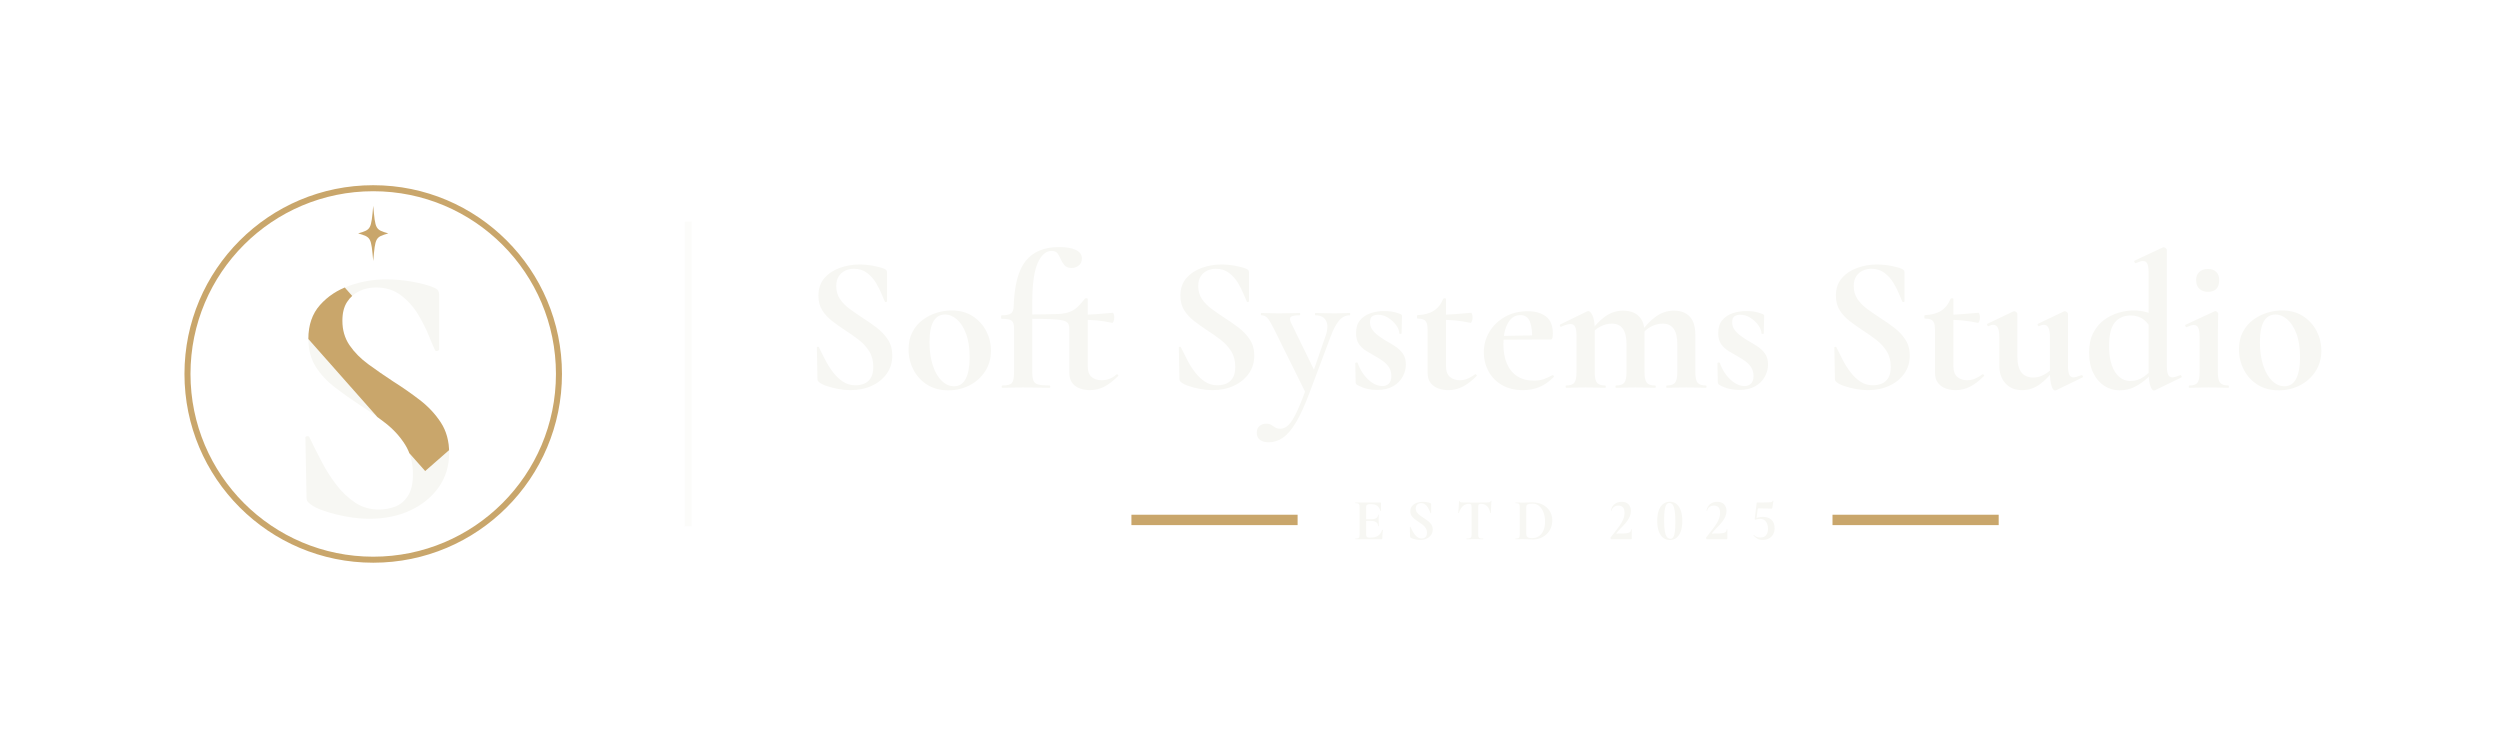
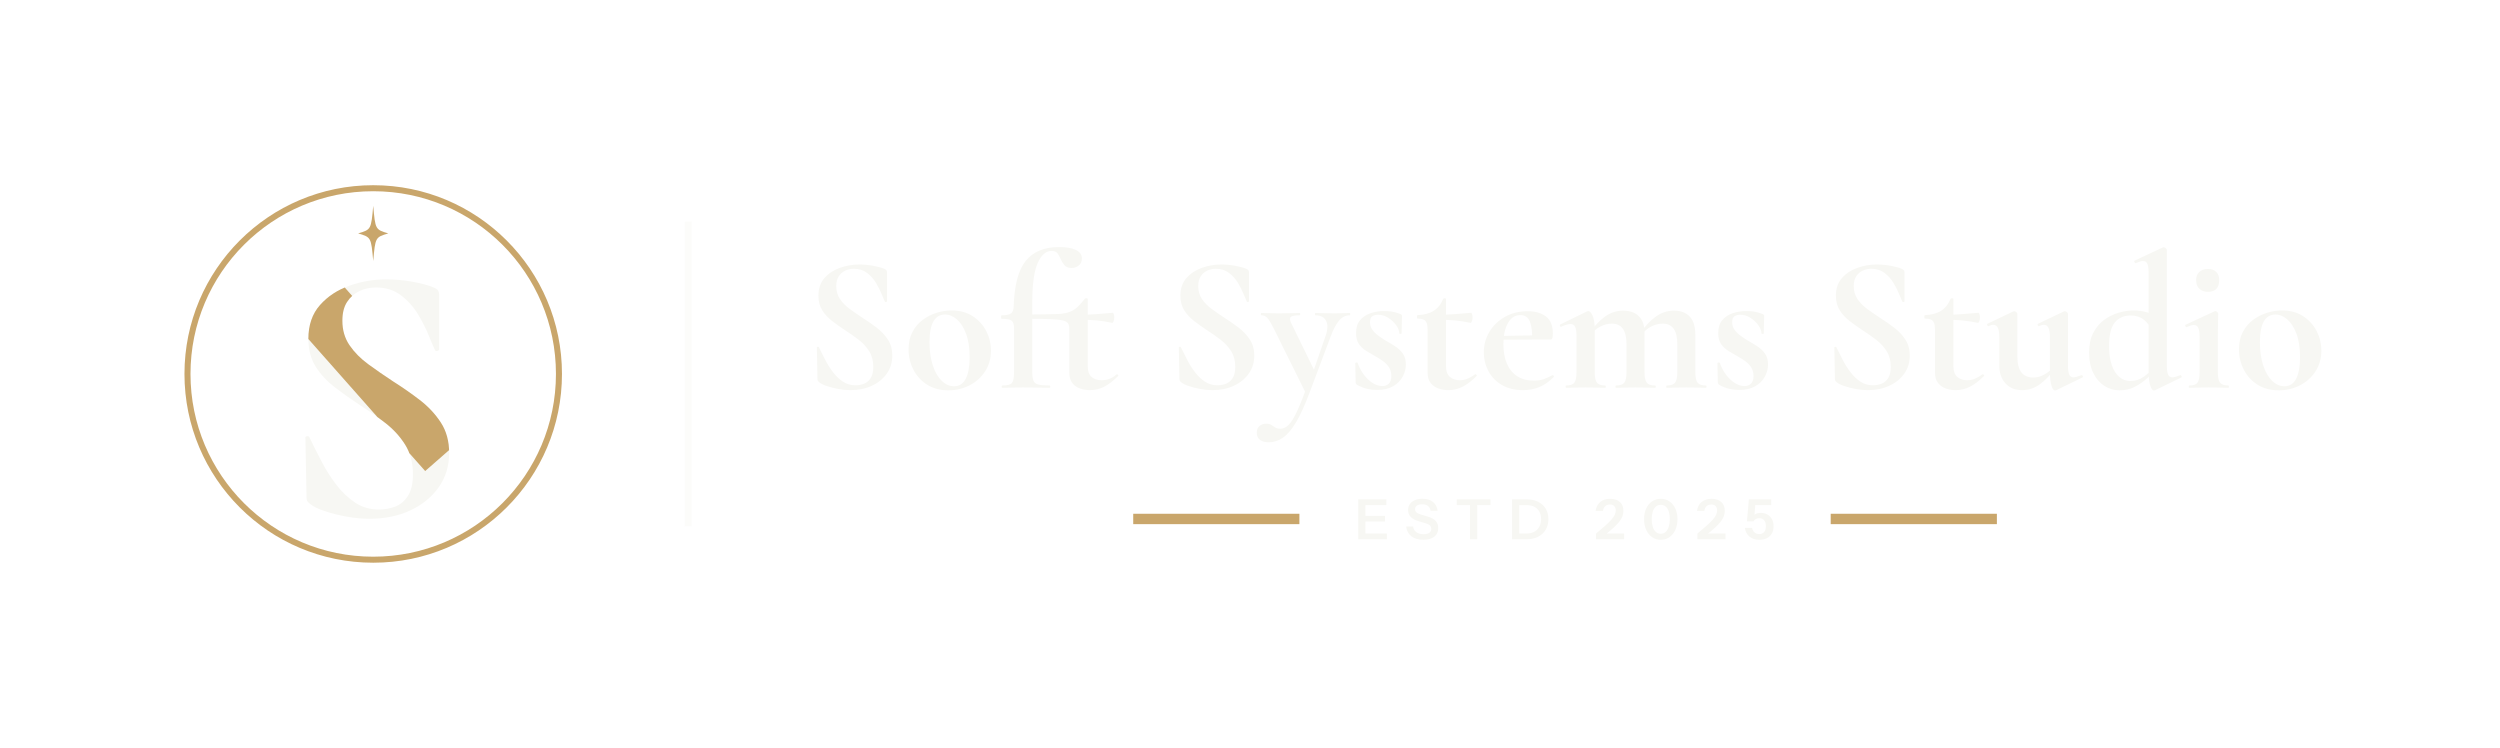
<svg xmlns="http://www.w3.org/2000/svg" viewBox="0 0 361.05 107.80" width="361" height="108" role="img" aria-label="Soft Systems Studio, established 2025">
  <g transform="translate(24.90 24.90) scale(0.3625)">
    <g>
      <circle cx="80" cy="80" r="74" fill="none" stroke="#C9A66B" stroke-width="2.4" />
      <path class="sparkle" fill="#C9A66B" d="M80.00,13.00 C80.84,22.46 80.84,22.46 86.00,24.00 C80.84,25.54 80.84,25.54 80.00,35.00 C79.16,25.54 79.16,25.54 74.00,24.00 C79.16,22.46 79.16,22.46 80.00,13.00 Z" />
      <g transform="translate(0 1.88)">
        <defs>
          <clipPath id="ss-spine">
            <path d="M52,60 L68,46 L114,98 L98,112 Z" />
          </clipPath>
        </defs>
        <g transform="translate(80.0 80.0) scale(1.15) translate(-80.0 -80.0)">
          <path transform="translate(47.04 127)" d="M22.272 -67.072Q22.272 -62.208 24.768 -58.56Q27.264 -54.912 31.296 -51.968Q35.328 -49.024 39.808 -46.08Q44.672 -43.008 49.088 -39.616Q53.504 -36.224 56.384 -31.808Q59.264 -27.392 59.264 -21.248Q59.264 -14.464 55.616 -9.344Q51.968 -4.224 45.76 -1.344Q39.552 1.536 31.616 1.536Q27.776 1.536 23.616 0.768Q19.456 0.0 16.064 -1.152Q12.672 -2.304 11.136 -3.584Q10.624 -3.968 10.24 -4.416Q9.856 -4.864 9.856 -6.016L9.472 -26.368Q9.344 -27.008 10.048 -27.072Q10.752 -27.136 10.88 -26.624Q12.8 -22.656 15.104 -18.24Q17.408 -13.824 20.288 -10.112Q23.168 -6.4 26.752 -4.032Q30.336 -1.664 34.944 -1.664Q37.888 -1.664 40.576 -2.688Q43.264 -3.712 44.992 -6.4Q46.72 -9.088 46.72 -13.824Q46.72 -19.84 44.032 -24.128Q41.344 -28.416 37.12 -31.68Q32.896 -34.944 28.288 -37.888Q23.808 -40.832 19.712 -43.968Q15.616 -47.104 13.056 -51.136Q10.496 -55.168 10.496 -60.8Q10.496 -67.968 14.528 -72.512Q18.56 -77.056 24.768 -79.232Q30.976 -81.408 37.376 -81.408Q41.984 -81.408 46.592 -80.576Q51.2 -79.744 53.888 -78.592Q55.168 -78.08 55.488 -77.44Q55.808 -76.8 55.808 -76.032V-57.216Q55.808 -56.832 55.232 -56.64Q54.656 -56.448 54.4 -56.832Q53.632 -58.368 52.224 -61.888Q50.816 -65.408 48.512 -69.248Q46.208 -73.088 42.624 -75.84Q39.04 -78.592 33.92 -78.592Q30.72 -78.592 28.096 -77.312Q25.472 -76.032 23.872 -73.536Q22.272 -71.04 22.272 -67.072Z" fill="#F7F7F3" />
          <g clip-path="url(#ss-spine)">
            <path transform="translate(47.04 127)" d="M22.272 -67.072Q22.272 -62.208 24.768 -58.56Q27.264 -54.912 31.296 -51.968Q35.328 -49.024 39.808 -46.08Q44.672 -43.008 49.088 -39.616Q53.504 -36.224 56.384 -31.808Q59.264 -27.392 59.264 -21.248Q59.264 -14.464 55.616 -9.344Q51.968 -4.224 45.76 -1.344Q39.552 1.536 31.616 1.536Q27.776 1.536 23.616 0.768Q19.456 0.0 16.064 -1.152Q12.672 -2.304 11.136 -3.584Q10.624 -3.968 10.24 -4.416Q9.856 -4.864 9.856 -6.016L9.472 -26.368Q9.344 -27.008 10.048 -27.072Q10.752 -27.136 10.88 -26.624Q12.8 -22.656 15.104 -18.24Q17.408 -13.824 20.288 -10.112Q23.168 -6.4 26.752 -4.032Q30.336 -1.664 34.944 -1.664Q37.888 -1.664 40.576 -2.688Q43.264 -3.712 44.992 -6.4Q46.72 -9.088 46.72 -13.824Q46.72 -19.84 44.032 -24.128Q41.344 -28.416 37.12 -31.68Q32.896 -34.944 28.288 -37.888Q23.808 -40.832 19.712 -43.968Q15.616 -47.104 13.056 -51.136Q10.496 -55.168 10.496 -60.8Q10.496 -67.968 14.528 -72.512Q18.56 -77.056 24.768 -79.232Q30.976 -81.408 37.376 -81.408Q41.984 -81.408 46.592 -80.576Q51.2 -79.744 53.888 -78.592Q55.168 -78.08 55.488 -77.44Q55.808 -76.8 55.808 -76.032V-57.216Q55.808 -56.832 55.232 -56.64Q54.656 -56.448 54.4 -56.832Q53.632 -58.368 52.224 -61.888Q50.816 -65.408 48.512 -69.248Q46.208 -73.088 42.624 -75.84Q39.04 -78.592 33.92 -78.592Q30.72 -78.592 28.096 -77.312Q25.472 -76.032 23.872 -73.536Q22.272 -71.04 22.272 -67.072Z" fill="#C9A66B" />
          </g>
        </g>
      </g>
    </g>
  </g>
  <rect x="98.90" y="31.90" width="1" height="44" fill="#F7F7F3" fill-opacity="0.4" />
  <path transform="translate(115.90 55.90)" d="M4.872 -14.672Q4.872 -13.608 5.418 -12.81Q5.964 -12.012 6.846 -11.368Q7.728 -10.724 8.708 -10.08Q9.772 -9.408 10.738 -8.666Q11.704 -7.924 12.334 -6.958Q12.964 -5.992 12.964 -4.648Q12.964 -3.164 12.166 -2.044Q11.368 -0.924 10.01 -0.294Q8.652 0.336 6.916 0.336Q6.076 0.336 5.166 0.168Q4.256 0.0 3.514 -0.252Q2.772 -0.504 2.436 -0.784Q2.324 -0.868 2.24 -0.966Q2.156 -1.064 2.156 -1.316L2.072 -5.768Q2.044 -5.908 2.198 -5.922Q2.352 -5.936 2.38 -5.824Q2.8 -4.956 3.304 -3.99Q3.808 -3.024 4.438 -2.212Q5.068 -1.4 5.852 -0.882Q6.636 -0.364 7.644 -0.364Q8.288 -0.364 8.876 -0.588Q9.464 -0.812 9.842 -1.4Q10.22 -1.988 10.22 -3.024Q10.22 -4.34 9.632 -5.278Q9.044 -6.216 8.12 -6.93Q7.196 -7.644 6.188 -8.288Q5.208 -8.932 4.312 -9.618Q3.416 -10.304 2.856 -11.186Q2.296 -12.068 2.296 -13.3Q2.296 -14.868 3.178 -15.862Q4.06 -16.856 5.418 -17.332Q6.776 -17.808 8.176 -17.808Q9.184 -17.808 10.192 -17.626Q11.2 -17.444 11.788 -17.192Q12.068 -17.08 12.138 -16.94Q12.208 -16.8 12.208 -16.632V-12.516Q12.208 -12.432 12.082 -12.39Q11.956 -12.348 11.9 -12.432Q11.732 -12.768 11.424 -13.538Q11.116 -14.308 10.612 -15.148Q10.108 -15.988 9.324 -16.59Q8.54 -17.192 7.42 -17.192Q6.72 -17.192 6.146 -16.912Q5.572 -16.632 5.222 -16.086Q4.872 -15.54 4.872 -14.672ZM21.056 0.364Q19.292 0.364 18.004 -0.448Q16.716 -1.26 16.016 -2.618Q15.316 -3.976 15.316 -5.544Q15.316 -7.0 15.876 -8.064Q16.436 -9.128 17.36 -9.814Q18.284 -10.5 19.376 -10.836Q20.468 -11.172 21.532 -11.172Q23.324 -11.172 24.598 -10.332Q25.872 -9.492 26.544 -8.176Q27.216 -6.86 27.216 -5.376Q27.216 -3.668 26.362 -2.366Q25.508 -1.064 24.108 -0.35Q22.708 0.364 21.056 0.364ZM21.896 -0.224Q23.016 -0.224 23.576 -1.316Q24.136 -2.408 24.136 -4.396Q24.136 -6.44 23.618 -7.812Q23.1 -9.184 22.288 -9.884Q21.476 -10.584 20.58 -10.584Q19.488 -10.584 18.914 -9.604Q18.34 -8.624 18.34 -6.58Q18.34 -4.676 18.816 -3.234Q19.292 -1.792 20.104 -1.008Q20.916 -0.224 21.896 -0.224ZM28.868 0.0Q28.756 0.0 28.756 -0.168Q28.756 -0.336 28.868 -0.336Q29.932 -0.336 30.24 -0.7Q30.548 -1.064 30.548 -2.268V-8.568Q30.548 -9.184 30.38 -9.478Q30.212 -9.772 29.82 -9.87Q29.428 -9.968 28.756 -9.968Q28.672 -9.968 28.672 -10.22Q28.672 -10.472 28.756 -10.472Q29.736 -10.472 30.1 -10.738Q30.464 -11.004 30.492 -11.704Q30.632 -16.352 32.242 -18.34Q33.852 -20.328 37.044 -20.328Q38.612 -20.328 39.48 -19.908Q40.348 -19.488 40.348 -18.676Q40.348 -18.004 39.886 -17.654Q39.424 -17.304 38.864 -17.304Q38.164 -17.304 37.814 -17.724Q37.464 -18.144 37.24 -18.676Q37.044 -19.152 36.792 -19.46Q36.54 -19.768 35.952 -19.768Q34.748 -19.768 33.964 -18.018Q33.18 -16.268 33.18 -12.292V-2.268Q33.18 -1.456 33.348 -1.036Q33.516 -0.616 34.048 -0.476Q34.58 -0.336 35.672 -0.336Q35.784 -0.336 35.784 -0.168Q35.784 0.0 35.672 0.0Q34.692 0.0 33.754 -0.028Q32.816 -0.056 31.836 -0.056Q31.024 -0.056 30.254 -0.028Q29.484 0.0 28.868 0.0ZM41.468 0.336Q40.796 0.336 40.11 0.112Q39.424 -0.112 38.976 -0.672Q38.528 -1.232 38.528 -2.24V-8.568Q38.528 -9.044 38.332 -9.324Q38.136 -9.604 37.506 -9.744Q36.876 -9.884 35.602 -9.926Q34.328 -9.968 32.172 -9.968V-10.584Q33.656 -10.584 35.042 -10.612Q36.428 -10.64 37.128 -10.668Q38.08 -10.752 38.682 -11.004Q39.284 -11.256 39.76 -11.718Q40.236 -12.18 40.74 -12.824Q40.796 -12.936 40.992 -12.936Q41.188 -12.936 41.188 -12.824V-3.164Q41.188 -2.044 41.748 -1.568Q42.308 -1.092 43.176 -1.092Q43.82 -1.092 44.38 -1.316Q44.94 -1.54 45.304 -1.904Q45.416 -2.016 45.542 -1.89Q45.668 -1.764 45.556 -1.68Q44.52 -0.644 43.568 -0.154Q42.616 0.336 41.468 0.336ZM44.716 -9.38Q43.568 -9.632 42.49 -9.73Q41.412 -9.828 40.208 -9.828V-10.556Q41.356 -10.556 42.462 -10.64Q43.568 -10.724 44.8 -10.836Q44.884 -10.836 44.954 -10.626Q45.024 -10.416 45.024 -10.164Q45.024 -9.884 44.926 -9.618Q44.828 -9.352 44.716 -9.38ZM57.148 -14.672Q57.148 -13.608 57.694 -12.81Q58.24 -12.012 59.122 -11.368Q60.004 -10.724 60.984 -10.08Q62.048 -9.408 63.014 -8.666Q63.98 -7.924 64.61 -6.958Q65.24 -5.992 65.24 -4.648Q65.24 -3.164 64.442 -2.044Q63.644 -0.924 62.286 -0.294Q60.928 0.336 59.192 0.336Q58.352 0.336 57.442 0.168Q56.532 0.0 55.79 -0.252Q55.048 -0.504 54.712 -0.784Q54.6 -0.868 54.516 -0.966Q54.432 -1.064 54.432 -1.316L54.348 -5.768Q54.32 -5.908 54.474 -5.922Q54.628 -5.936 54.656 -5.824Q55.076 -4.956 55.58 -3.99Q56.084 -3.024 56.714 -2.212Q57.344 -1.4 58.128 -0.882Q58.912 -0.364 59.92 -0.364Q60.564 -0.364 61.152 -0.588Q61.74 -0.812 62.118 -1.4Q62.496 -1.988 62.496 -3.024Q62.496 -4.34 61.908 -5.278Q61.32 -6.216 60.396 -6.93Q59.472 -7.644 58.464 -8.288Q57.484 -8.932 56.588 -9.618Q55.692 -10.304 55.132 -11.186Q54.572 -12.068 54.572 -13.3Q54.572 -14.868 55.454 -15.862Q56.336 -16.856 57.694 -17.332Q59.052 -17.808 60.452 -17.808Q61.46 -17.808 62.468 -17.626Q63.476 -17.444 64.064 -17.192Q64.344 -17.08 64.414 -16.94Q64.484 -16.8 64.484 -16.632V-12.516Q64.484 -12.432 64.358 -12.39Q64.232 -12.348 64.176 -12.432Q64.008 -12.768 63.7 -13.538Q63.392 -14.308 62.888 -15.148Q62.384 -15.988 61.6 -16.59Q60.816 -17.192 59.696 -17.192Q58.996 -17.192 58.422 -16.912Q57.848 -16.632 57.498 -16.086Q57.148 -15.54 57.148 -14.672ZM79.044 -10.808Q79.1 -10.808 79.1 -10.64Q79.1 -10.472 79.044 -10.472Q78.092 -10.472 77.448 -9.66Q76.804 -8.848 76.3 -7.476L73.192 0.784Q72.184 3.472 71.246 5.026Q70.308 6.58 69.356 7.224Q68.404 7.868 67.34 7.868Q66.528 7.868 66.066 7.518Q65.604 7.168 65.604 6.496Q65.604 5.824 66.01 5.502Q66.416 5.18 66.948 5.18Q67.424 5.18 67.704 5.362Q67.984 5.544 68.264 5.726Q68.544 5.908 68.992 5.908Q69.664 5.908 70.224 5.334Q70.784 4.76 71.428 3.374Q72.072 1.988 72.94 -0.42L72.856 1.12L68.096 -8.484Q67.48 -9.716 67.13 -10.094Q66.78 -10.472 66.276 -10.472Q66.192 -10.472 66.192 -10.64Q66.192 -10.808 66.276 -10.808Q66.836 -10.808 67.466 -10.78Q68.096 -10.752 68.656 -10.752Q69.664 -10.752 70.42 -10.78Q71.176 -10.808 71.792 -10.808Q71.876 -10.808 71.876 -10.64Q71.876 -10.472 71.792 -10.472Q70.812 -10.472 70.532 -10.248Q70.252 -10.024 70.56 -9.38L74.116 -2.1L73.108 -0.448L75.544 -7.504Q76.02 -8.876 75.614 -9.674Q75.208 -10.472 74.06 -10.472Q74.004 -10.472 74.004 -10.64Q74.004 -10.808 74.06 -10.808Q74.732 -10.808 75.334 -10.78Q75.936 -10.752 76.888 -10.752Q77.56 -10.752 77.994 -10.78Q78.428 -10.808 79.044 -10.808ZM81.956 -9.464Q81.956 -8.876 82.278 -8.414Q82.6 -7.952 83.104 -7.574Q83.608 -7.196 84.196 -6.832Q84.896 -6.44 85.568 -6.006Q86.24 -5.572 86.688 -4.956Q87.136 -4.34 87.136 -3.36Q87.136 -2.464 86.674 -1.61Q86.212 -0.756 85.288 -0.224Q84.364 0.308 82.964 0.308Q82.264 0.308 81.564 0.154Q80.864 0.0 80.052 -0.448Q79.996 -0.504 79.94 -0.588Q79.884 -0.672 79.884 -0.784L79.828 -3.556Q79.828 -3.64 79.982 -3.654Q80.136 -3.668 80.164 -3.612Q80.472 -2.716 81.032 -1.946Q81.592 -1.176 82.306 -0.714Q83.02 -0.252 83.748 -0.252Q84.308 -0.252 84.672 -0.602Q85.036 -0.952 85.036 -1.68Q85.036 -2.464 84.686 -2.982Q84.336 -3.5 83.804 -3.878Q83.272 -4.256 82.712 -4.564Q82.068 -4.928 81.424 -5.32Q80.78 -5.712 80.36 -6.314Q79.94 -6.916 79.94 -7.896Q79.94 -9.072 80.528 -9.772Q81.116 -10.472 82.054 -10.78Q82.992 -11.088 84.0 -11.088Q84.616 -11.088 85.134 -11.004Q85.652 -10.92 86.324 -10.668Q86.576 -10.584 86.576 -10.36Q86.576 -9.8 86.548 -9.198Q86.52 -8.596 86.52 -7.868Q86.52 -7.784 86.352 -7.784Q86.184 -7.784 86.184 -7.868Q86.184 -8.4 85.75 -9.016Q85.316 -9.632 84.616 -10.094Q83.916 -10.556 83.104 -10.556Q82.712 -10.556 82.334 -10.36Q81.956 -10.164 81.956 -9.464ZM93.24 0.336Q92.568 0.336 91.882 0.112Q91.196 -0.112 90.734 -0.672Q90.272 -1.232 90.272 -2.24V-8.456Q90.272 -9.044 90.132 -9.38Q89.992 -9.716 89.684 -9.856Q89.376 -9.996 88.844 -9.996Q88.732 -9.996 88.732 -10.248Q88.732 -10.5 88.844 -10.5Q90.272 -10.556 91.168 -11.13Q92.064 -11.704 92.512 -12.824Q92.568 -12.936 92.75 -12.936Q92.932 -12.936 92.932 -12.824V-3.164Q92.932 -2.044 93.506 -1.568Q94.08 -1.092 94.92 -1.092Q95.564 -1.092 96.138 -1.358Q96.712 -1.624 97.104 -1.932Q97.188 -2.016 97.314 -1.89Q97.44 -1.764 97.328 -1.68Q96.292 -0.644 95.326 -0.154Q94.36 0.336 93.24 0.336ZM96.46 -9.38Q95.312 -9.632 94.234 -9.73Q93.156 -9.828 91.952 -9.828V-10.556Q93.1 -10.556 94.206 -10.64Q95.312 -10.724 96.572 -10.836Q96.628 -10.836 96.698 -10.626Q96.768 -10.416 96.768 -10.164Q96.768 -9.884 96.67 -9.618Q96.572 -9.352 96.46 -9.38ZM104.076 0.336Q102.256 0.336 100.982 -0.42Q99.708 -1.176 99.05 -2.422Q98.392 -3.668 98.392 -5.096Q98.392 -6.748 99.204 -8.092Q100.016 -9.436 101.444 -10.248Q102.872 -11.06 104.72 -11.06Q106.372 -11.06 107.366 -10.304Q108.36 -9.548 108.36 -7.84Q108.36 -7.476 108.304 -7.224Q108.248 -6.972 108.052 -6.972H105.364Q105.42 -8.568 105.056 -9.534Q104.692 -10.5 103.656 -10.5Q102.536 -10.5 101.878 -9.352Q101.22 -8.204 101.22 -6.3Q101.22 -4.676 101.724 -3.5Q102.228 -2.324 103.208 -1.68Q104.188 -1.036 105.616 -1.036Q106.456 -1.036 107.03 -1.246Q107.604 -1.456 108.304 -1.82Q108.36 -1.876 108.458 -1.764Q108.556 -1.652 108.5 -1.568Q107.464 -0.532 106.386 -0.098Q105.308 0.336 104.076 0.336ZM100.24 -6.944 100.212 -7.476 106.344 -7.588V-6.972ZM124.824 0.0Q124.74 0.0 124.74 -0.168Q124.74 -0.336 124.824 -0.336Q125.692 -0.336 126.014 -0.742Q126.336 -1.148 126.336 -2.268V-6.3Q126.336 -9.268 124.236 -9.268Q123.368 -9.268 122.556 -8.848Q121.744 -8.428 121.24 -7.7L121.1 -8.036Q122.052 -9.436 123.242 -10.29Q124.432 -11.144 125.832 -11.144Q127.316 -11.144 128.128 -10.29Q128.94 -9.436 128.94 -7.644V-2.268Q128.94 -1.148 129.262 -0.742Q129.584 -0.336 130.452 -0.336Q130.564 -0.336 130.564 -0.168Q130.564 0.0 130.452 0.0Q129.892 0.0 129.164 -0.028Q128.436 -0.056 127.624 -0.056Q126.84 -0.056 126.112 -0.028Q125.384 0.0 124.824 0.0ZM117.488 0.0Q117.404 0.0 117.404 -0.168Q117.404 -0.336 117.488 -0.336Q118.356 -0.336 118.678 -0.742Q119 -1.148 119 -2.268V-6.3Q119 -9.268 116.9 -9.268Q116.032 -9.268 115.22 -8.848Q114.408 -8.428 113.904 -7.7L113.764 -8.036Q114.716 -9.436 115.906 -10.29Q117.096 -11.144 118.496 -11.144Q119.98 -11.144 120.792 -10.332Q121.604 -9.52 121.604 -7.952V-2.268Q121.604 -1.148 121.926 -0.742Q122.248 -0.336 123.116 -0.336Q123.228 -0.336 123.228 -0.168Q123.228 0.0 123.116 0.0Q122.556 0.0 121.828 -0.028Q121.1 -0.056 120.288 -0.056Q119.504 -0.056 118.776 -0.028Q118.048 0.0 117.488 0.0ZM110.292 0.0Q110.208 0.0 110.208 -0.168Q110.208 -0.336 110.292 -0.336Q111.16 -0.336 111.468 -0.742Q111.776 -1.148 111.776 -2.268V-7.532Q111.776 -8.4 111.58 -8.806Q111.384 -9.212 110.908 -9.212Q110.656 -9.212 110.32 -9.114Q109.984 -9.016 109.564 -8.82Q109.452 -8.764 109.396 -8.932Q109.34 -9.1 109.396 -9.128L113.288 -11.032Q113.456 -11.088 113.484 -11.088Q113.792 -11.088 114.1 -10.416Q114.408 -9.744 114.408 -8.484V-2.268Q114.408 -1.148 114.73 -0.742Q115.052 -0.336 115.92 -0.336Q116.004 -0.336 116.004 -0.168Q116.004 0.0 115.92 0.0Q115.36 0.0 114.632 -0.028Q113.904 -0.056 113.092 -0.056Q112.308 -0.056 111.58 -0.028Q110.852 0.0 110.292 0.0ZM134.26 -9.464Q134.26 -8.876 134.582 -8.414Q134.904 -7.952 135.408 -7.574Q135.912 -7.196 136.5 -6.832Q137.2 -6.44 137.872 -6.006Q138.544 -5.572 138.992 -4.956Q139.44 -4.34 139.44 -3.36Q139.44 -2.464 138.978 -1.61Q138.516 -0.756 137.592 -0.224Q136.668 0.308 135.268 0.308Q134.568 0.308 133.868 0.154Q133.168 0.0 132.356 -0.448Q132.3 -0.504 132.244 -0.588Q132.188 -0.672 132.188 -0.784L132.132 -3.556Q132.132 -3.64 132.286 -3.654Q132.44 -3.668 132.468 -3.612Q132.776 -2.716 133.336 -1.946Q133.896 -1.176 134.61 -0.714Q135.324 -0.252 136.052 -0.252Q136.612 -0.252 136.976 -0.602Q137.34 -0.952 137.34 -1.68Q137.34 -2.464 136.99 -2.982Q136.64 -3.5 136.108 -3.878Q135.576 -4.256 135.016 -4.564Q134.372 -4.928 133.728 -5.32Q133.084 -5.712 132.664 -6.314Q132.244 -6.916 132.244 -7.896Q132.244 -9.072 132.832 -9.772Q133.42 -10.472 134.358 -10.78Q135.296 -11.088 136.304 -11.088Q136.92 -11.088 137.438 -11.004Q137.956 -10.92 138.628 -10.668Q138.88 -10.584 138.88 -10.36Q138.88 -9.8 138.852 -9.198Q138.824 -8.596 138.824 -7.868Q138.824 -7.784 138.656 -7.784Q138.488 -7.784 138.488 -7.868Q138.488 -8.4 138.054 -9.016Q137.62 -9.632 136.92 -10.094Q136.22 -10.556 135.408 -10.556Q135.016 -10.556 134.638 -10.36Q134.26 -10.164 134.26 -9.464ZM151.816 -14.672Q151.816 -13.608 152.362 -12.81Q152.908 -12.012 153.79 -11.368Q154.672 -10.724 155.652 -10.08Q156.716 -9.408 157.682 -8.666Q158.648 -7.924 159.278 -6.958Q159.908 -5.992 159.908 -4.648Q159.908 -3.164 159.11 -2.044Q158.312 -0.924 156.954 -0.294Q155.596 0.336 153.86 0.336Q153.02 0.336 152.11 0.168Q151.2 0.0 150.458 -0.252Q149.716 -0.504 149.38 -0.784Q149.268 -0.868 149.184 -0.966Q149.1 -1.064 149.1 -1.316L149.016 -5.768Q148.988 -5.908 149.142 -5.922Q149.296 -5.936 149.324 -5.824Q149.744 -4.956 150.248 -3.99Q150.752 -3.024 151.382 -2.212Q152.012 -1.4 152.796 -0.882Q153.58 -0.364 154.588 -0.364Q155.232 -0.364 155.82 -0.588Q156.408 -0.812 156.786 -1.4Q157.164 -1.988 157.164 -3.024Q157.164 -4.34 156.576 -5.278Q155.988 -6.216 155.064 -6.93Q154.14 -7.644 153.132 -8.288Q152.152 -8.932 151.256 -9.618Q150.36 -10.304 149.8 -11.186Q149.24 -12.068 149.24 -13.3Q149.24 -14.868 150.122 -15.862Q151.004 -16.856 152.362 -17.332Q153.72 -17.808 155.12 -17.808Q156.128 -17.808 157.136 -17.626Q158.144 -17.444 158.732 -17.192Q159.012 -17.08 159.082 -16.94Q159.152 -16.8 159.152 -16.632V-12.516Q159.152 -12.432 159.026 -12.39Q158.9 -12.348 158.844 -12.432Q158.676 -12.768 158.368 -13.538Q158.06 -14.308 157.556 -15.148Q157.052 -15.988 156.268 -16.59Q155.484 -17.192 154.364 -17.192Q153.664 -17.192 153.09 -16.912Q152.516 -16.632 152.166 -16.086Q151.816 -15.54 151.816 -14.672ZM166.516 0.336Q165.844 0.336 165.158 0.112Q164.472 -0.112 164.01 -0.672Q163.548 -1.232 163.548 -2.24V-8.456Q163.548 -9.044 163.408 -9.38Q163.268 -9.716 162.96 -9.856Q162.652 -9.996 162.12 -9.996Q162.008 -9.996 162.008 -10.248Q162.008 -10.5 162.12 -10.5Q163.548 -10.556 164.444 -11.13Q165.34 -11.704 165.788 -12.824Q165.844 -12.936 166.026 -12.936Q166.208 -12.936 166.208 -12.824V-3.164Q166.208 -2.044 166.782 -1.568Q167.356 -1.092 168.196 -1.092Q168.84 -1.092 169.414 -1.358Q169.988 -1.624 170.38 -1.932Q170.464 -2.016 170.59 -1.89Q170.716 -1.764 170.604 -1.68Q169.568 -0.644 168.602 -0.154Q167.636 0.336 166.516 0.336ZM169.736 -9.38Q168.588 -9.632 167.51 -9.73Q166.432 -9.828 165.228 -9.828V-10.556Q166.376 -10.556 167.482 -10.64Q168.588 -10.724 169.848 -10.836Q169.904 -10.836 169.974 -10.626Q170.044 -10.416 170.044 -10.164Q170.044 -9.884 169.946 -9.618Q169.848 -9.352 169.736 -9.38ZM176.148 0.336Q174.608 0.336 173.726 -0.644Q172.844 -1.624 172.844 -3.164V-7.28Q172.844 -8.204 172.634 -8.652Q172.424 -9.1 171.976 -9.1Q171.668 -9.1 171.276 -8.904Q171.164 -8.876 171.094 -9.044Q171.024 -9.212 171.108 -9.24L174.86 -11.032Q174.944 -11.06 175 -11.06Q175.14 -11.06 175.294 -10.934Q175.448 -10.808 175.448 -10.696V-4.508Q175.448 -2.996 176.022 -2.24Q176.596 -1.484 177.772 -1.484Q178.584 -1.484 179.396 -1.946Q180.208 -2.408 180.684 -3.108L180.852 -2.772Q179.9 -1.4 178.724 -0.532Q177.548 0.336 176.148 0.336ZM182.756 -10.696V-3.248Q182.756 -2.296 182.938 -1.904Q183.12 -1.512 183.54 -1.512Q183.736 -1.512 184.03 -1.596Q184.324 -1.68 184.688 -1.82Q184.8 -1.876 184.884 -1.722Q184.968 -1.568 184.884 -1.512L181.02 0.364Q180.964 0.392 180.88 0.392Q180.6 0.392 180.376 -0.308Q180.152 -1.008 180.152 -2.296V-7.28Q180.152 -8.204 179.942 -8.652Q179.732 -9.1 179.284 -9.1Q178.976 -9.1 178.556 -8.904Q178.472 -8.876 178.402 -9.044Q178.332 -9.212 178.416 -9.24L182.168 -11.032Q182.224 -11.06 182.308 -11.06Q182.448 -11.06 182.602 -10.934Q182.756 -10.808 182.756 -10.696ZM190.204 0.364Q189 0.364 188.006 -0.28Q187.012 -0.924 186.41 -2.142Q185.808 -3.36 185.808 -5.096Q185.808 -6.804 186.424 -7.966Q187.04 -9.128 188.006 -9.828Q188.972 -10.528 190.092 -10.85Q191.212 -11.172 192.22 -11.172Q193.228 -11.172 194.096 -10.92Q194.964 -10.668 195.664 -10.304L195.02 -8.036Q194.432 -9.296 193.676 -9.87Q192.92 -10.444 191.8 -10.444Q190.372 -10.444 189.532 -9.45Q188.692 -8.456 188.692 -5.992Q188.692 -4.396 189.084 -3.276Q189.476 -2.156 190.176 -1.568Q190.876 -0.98 191.744 -0.98Q192.864 -0.98 193.704 -1.596Q194.544 -2.212 195.328 -3.08L195.608 -2.828Q195.02 -2.156 194.222 -1.414Q193.424 -0.672 192.43 -0.154Q191.436 0.364 190.204 0.364ZM197.036 -19.936V-3.248Q197.036 -2.296 197.218 -1.904Q197.4 -1.512 197.82 -1.512Q198.016 -1.512 198.31 -1.596Q198.604 -1.68 198.968 -1.82Q199.052 -1.876 199.136 -1.722Q199.22 -1.568 199.164 -1.512L195.3 0.364Q195.216 0.392 195.16 0.392Q194.88 0.392 194.642 -0.308Q194.404 -1.008 194.404 -2.296V-16.492Q194.404 -17.444 194.236 -17.878Q194.068 -18.312 193.592 -18.312Q193.396 -18.312 193.13 -18.228Q192.864 -18.144 192.556 -18.004Q192.444 -17.976 192.36 -18.144Q192.276 -18.312 192.332 -18.34L196.448 -20.272Q196.504 -20.3 196.56 -20.3Q196.7 -20.3 196.868 -20.174Q197.036 -20.048 197.036 -19.936ZM200.284 0.0Q200.2 0.0 200.2 -0.168Q200.2 -0.336 200.284 -0.336Q201.152 -0.336 201.46 -0.742Q201.768 -1.148 201.768 -2.268V-7.28Q201.768 -8.204 201.586 -8.638Q201.404 -9.072 200.928 -9.072Q200.732 -9.072 200.466 -8.988Q200.2 -8.904 199.892 -8.764Q199.78 -8.736 199.71 -8.904Q199.64 -9.072 199.724 -9.1L203.952 -11.06Q204.008 -11.088 204.036 -11.088Q204.176 -11.088 204.316 -10.948Q204.456 -10.808 204.456 -10.696Q204.456 -10.36 204.428 -9.576Q204.4 -8.792 204.4 -7.336V-2.268Q204.4 -1.148 204.722 -0.742Q205.044 -0.336 205.912 -0.336Q205.996 -0.336 205.996 -0.168Q205.996 0.0 205.912 0.0Q205.352 0.0 204.624 -0.028Q203.896 -0.056 203.084 -0.056Q202.3 -0.056 201.572 -0.028Q200.844 0.0 200.284 0.0ZM202.972 -13.86Q202.188 -13.86 201.726 -14.308Q201.264 -14.756 201.264 -15.568Q201.264 -16.296 201.726 -16.73Q202.188 -17.164 202.972 -17.164Q203.756 -17.164 204.176 -16.73Q204.596 -16.296 204.596 -15.568Q204.596 -13.86 202.972 -13.86ZM213.192 0.364Q211.428 0.364 210.14 -0.448Q208.852 -1.26 208.152 -2.618Q207.452 -3.976 207.452 -5.544Q207.452 -7.0 208.012 -8.064Q208.572 -9.128 209.496 -9.814Q210.42 -10.5 211.512 -10.836Q212.604 -11.172 213.668 -11.172Q215.46 -11.172 216.734 -10.332Q218.008 -9.492 218.68 -8.176Q219.352 -6.86 219.352 -5.376Q219.352 -3.668 218.498 -2.366Q217.644 -1.064 216.244 -0.35Q214.844 0.364 213.192 0.364ZM214.032 -0.224Q215.152 -0.224 215.712 -1.316Q216.272 -2.408 216.272 -4.396Q216.272 -6.44 215.754 -7.812Q215.236 -9.184 214.424 -9.884Q213.612 -10.584 212.716 -10.584Q211.624 -10.584 211.05 -9.604Q210.476 -8.624 210.476 -6.58Q210.476 -4.676 210.952 -3.234Q211.428 -1.792 212.24 -1.008Q213.052 -0.224 214.032 -0.224Z" fill="#F7F7F3" />
-   <path transform="translate(195.40 77.77)" d="M4.106 0.0H0.349Q0.323 0.0 0.323 -0.051Q0.323 -0.102 0.349 -0.102Q0.612 -0.102 0.74 -0.145Q0.867 -0.187 0.91 -0.315Q0.952 -0.442 0.952 -0.689V-4.624Q0.952 -4.871 0.91 -4.994Q0.867 -5.117 0.74 -5.164Q0.612 -5.211 0.349 -5.211Q0.323 -5.211 0.323 -5.261Q0.323 -5.312 0.349 -5.312H3.953Q4.038 -5.312 4.038 -5.236L4.054 -4.106Q4.054 -4.089 4.012 -4.08Q3.97 -4.072 3.953 -4.097Q3.817 -4.599 3.494 -4.832Q3.171 -5.066 2.644 -5.066H2.389Q2.219 -5.066 2.108 -5.019Q1.998 -4.973 1.947 -4.87Q1.896 -4.769 1.896 -4.615V-0.723Q1.896 -0.561 1.938 -0.451Q1.981 -0.34 2.066 -0.289Q2.151 -0.238 2.287 -0.238H2.567Q3.23 -0.238 3.63 -0.51Q4.029 -0.782 4.216 -1.352Q4.224 -1.377 4.271 -1.364Q4.318 -1.352 4.318 -1.335Q4.284 -1.088 4.259 -0.752Q4.233 -0.417 4.233 -0.128Q4.233 0.0 4.106 0.0ZM3.63 -1.896Q3.63 -2.244 3.366 -2.444Q3.103 -2.644 2.593 -2.644H1.445V-2.882H2.601Q3.103 -2.882 3.362 -3.056Q3.621 -3.23 3.621 -3.528Q3.621 -3.553 3.668 -3.553Q3.715 -3.553 3.715 -3.528Q3.715 -3.247 3.71 -3.09Q3.706 -2.933 3.706 -2.763Q3.706 -2.55 3.719 -2.346Q3.732 -2.142 3.732 -1.896Q3.732 -1.879 3.681 -1.879Q3.63 -1.879 3.63 -1.896ZM9.061 -4.454Q9.061 -4.131 9.227 -3.889Q9.393 -3.647 9.66 -3.451Q9.928 -3.256 10.226 -3.06Q10.549 -2.856 10.842 -2.631Q11.135 -2.405 11.326 -2.112Q11.518 -1.819 11.518 -1.411Q11.518 -0.961 11.275 -0.621Q11.033 -0.281 10.621 -0.089Q10.209 0.102 9.682 0.102Q9.427 0.102 9.15 0.051Q8.874 0.0 8.649 -0.077Q8.424 -0.153 8.322 -0.238Q8.288 -0.264 8.262 -0.293Q8.237 -0.323 8.237 -0.4L8.211 -1.751Q8.203 -1.794 8.249 -1.798Q8.296 -1.802 8.305 -1.768Q8.432 -1.505 8.585 -1.211Q8.738 -0.918 8.929 -0.671Q9.121 -0.425 9.359 -0.268Q9.597 -0.111 9.902 -0.111Q10.098 -0.111 10.277 -0.179Q10.455 -0.247 10.57 -0.425Q10.684 -0.604 10.684 -0.918Q10.684 -1.318 10.506 -1.602Q10.328 -1.887 10.047 -2.104Q9.767 -2.321 9.461 -2.516Q9.163 -2.712 8.891 -2.92Q8.619 -3.128 8.449 -3.396Q8.279 -3.664 8.279 -4.038Q8.279 -4.514 8.547 -4.815Q8.815 -5.117 9.227 -5.261Q9.639 -5.406 10.064 -5.406Q10.37 -5.406 10.676 -5.351Q10.982 -5.296 11.161 -5.219Q11.246 -5.185 11.267 -5.143Q11.288 -5.1 11.288 -5.049V-3.8Q11.288 -3.774 11.25 -3.761Q11.212 -3.749 11.195 -3.774Q11.144 -3.876 11.05 -4.11Q10.957 -4.344 10.804 -4.599Q10.651 -4.854 10.413 -5.036Q10.175 -5.219 9.835 -5.219Q9.622 -5.219 9.448 -5.134Q9.274 -5.049 9.167 -4.883Q9.061 -4.718 9.061 -4.454ZM16.737 -5.117Q16.218 -5.117 15.857 -4.773Q15.496 -4.429 15.283 -3.8Q15.275 -3.774 15.232 -3.778Q15.19 -3.783 15.19 -3.808Q15.207 -3.927 15.224 -4.144Q15.241 -4.361 15.262 -4.616Q15.283 -4.871 15.296 -5.109Q15.309 -5.347 15.309 -5.5Q15.309 -5.542 15.355 -5.542Q15.402 -5.542 15.402 -5.5Q15.402 -5.415 15.491 -5.376Q15.581 -5.338 15.695 -5.325Q15.81 -5.312 15.887 -5.312Q16.618 -5.287 17.595 -5.287Q18.19 -5.287 18.547 -5.3Q18.904 -5.312 19.236 -5.312Q19.542 -5.312 19.699 -5.351Q19.856 -5.389 19.899 -5.525Q19.907 -5.559 19.954 -5.559Q20.001 -5.559 20.001 -5.525Q19.984 -5.389 19.971 -5.147Q19.958 -4.905 19.945 -4.637Q19.933 -4.369 19.924 -4.144Q19.916 -3.919 19.916 -3.808Q19.916 -3.783 19.873 -3.783Q19.831 -3.783 19.822 -3.808Q19.695 -4.48 19.342 -4.798Q18.989 -5.117 18.488 -5.117Q18.318 -5.117 18.228 -5.07Q18.139 -5.024 18.109 -4.913Q18.08 -4.803 18.08 -4.607V-0.689Q18.08 -0.442 18.131 -0.315Q18.182 -0.187 18.33 -0.145Q18.479 -0.102 18.785 -0.102Q18.811 -0.102 18.811 -0.051Q18.811 0.0 18.785 0.0Q18.547 0.0 18.25 -0.009Q17.952 -0.017 17.595 -0.017Q17.255 -0.017 16.958 -0.009Q16.66 0.0 16.414 0.0Q16.388 0.0 16.388 -0.051Q16.388 -0.102 16.414 -0.102Q16.711 -0.102 16.864 -0.145Q17.017 -0.187 17.072 -0.315Q17.128 -0.442 17.128 -0.689V-4.624Q17.128 -4.811 17.098 -4.917Q17.068 -5.024 16.983 -5.07Q16.898 -5.117 16.737 -5.117ZM25.976 0.034Q25.704 0.034 25.296 0.009Q24.888 -0.017 24.548 -0.017Q24.242 -0.017 23.962 -0.009Q23.681 0.0 23.46 0.0Q23.443 0.0 23.443 -0.051Q23.443 -0.102 23.46 -0.102Q23.724 -0.102 23.855 -0.145Q23.987 -0.187 24.034 -0.315Q24.081 -0.442 24.081 -0.689V-4.624Q24.081 -4.871 24.038 -4.994Q23.996 -5.117 23.864 -5.164Q23.732 -5.211 23.477 -5.211Q23.452 -5.211 23.452 -5.261Q23.452 -5.312 23.477 -5.312Q23.698 -5.312 23.97 -5.3Q24.242 -5.287 24.557 -5.287Q24.863 -5.287 25.228 -5.308Q25.594 -5.33 25.857 -5.33Q26.741 -5.33 27.396 -4.99Q28.05 -4.65 28.416 -4.063Q28.781 -3.477 28.781 -2.746Q28.781 -2.108 28.56 -1.594Q28.339 -1.08 27.948 -0.718Q27.557 -0.357 27.051 -0.162Q26.546 0.034 25.976 0.034ZM25.891 -0.162Q26.427 -0.162 26.843 -0.438Q27.26 -0.714 27.498 -1.25Q27.736 -1.785 27.736 -2.558Q27.736 -3.281 27.515 -3.868Q27.294 -4.454 26.894 -4.798Q26.495 -5.143 25.942 -5.143Q25.449 -5.143 25.237 -5.049Q25.024 -4.956 25.024 -4.607V-0.782Q25.024 -0.468 25.19 -0.315Q25.356 -0.162 25.891 -0.162ZM37.298 0.0Q37.264 0.0 37.209 -0.102Q37.154 -0.204 37.188 -0.238Q37.723 -0.918 38.11 -1.419Q38.497 -1.921 38.739 -2.321Q38.981 -2.72 39.096 -3.073Q39.211 -3.426 39.211 -3.8Q39.211 -4.42 38.956 -4.641Q38.701 -4.862 38.335 -4.862Q37.936 -4.862 37.676 -4.662Q37.417 -4.463 37.341 -4.114Q37.332 -4.097 37.285 -4.106Q37.239 -4.114 37.247 -4.139Q37.341 -4.718 37.757 -5.062Q38.174 -5.406 38.803 -5.406Q39.457 -5.406 39.797 -5.036Q40.137 -4.667 40.137 -4.089Q40.137 -3.681 39.988 -3.324Q39.84 -2.967 39.602 -2.639Q39.364 -2.312 39.079 -2.014Q38.794 -1.717 38.522 -1.432Q38.25 -1.148 38.046 -0.876Q38.012 -0.816 38.089 -0.816Q38.735 -0.816 39.143 -0.837Q39.551 -0.859 39.772 -0.922Q39.993 -0.986 40.073 -1.105Q40.154 -1.224 40.154 -1.42Q40.154 -1.445 40.205 -1.445Q40.256 -1.445 40.256 -1.42V-0.093Q40.256 -0.06 40.239 -0.03Q40.222 0.0 40.18 0.0Q39.763 0.0 39.262 0.0Q38.76 0.0 38.25 0.0Q37.74 0.0 37.298 0.0ZM45.756 0.111Q45.186 0.111 44.778 -0.221Q44.37 -0.552 44.153 -1.173Q43.937 -1.794 43.937 -2.661Q43.937 -3.528 44.153 -4.144Q44.37 -4.76 44.782 -5.087Q45.195 -5.415 45.773 -5.415Q46.334 -5.415 46.733 -5.083Q47.133 -4.752 47.345 -4.131Q47.558 -3.511 47.558 -2.635Q47.558 -1.777 47.345 -1.16Q47.133 -0.544 46.729 -0.217Q46.325 0.111 45.756 0.111ZM45.858 -0.068Q46.113 -0.068 46.266 -0.319Q46.419 -0.57 46.487 -1.114Q46.555 -1.658 46.555 -2.533Q46.555 -3.502 46.465 -4.097Q46.376 -4.692 46.185 -4.964Q45.994 -5.236 45.679 -5.236Q45.416 -5.236 45.25 -4.981Q45.084 -4.726 45.008 -4.174Q44.931 -3.621 44.931 -2.72Q44.931 -1.777 45.025 -1.19Q45.118 -0.604 45.326 -0.336Q45.535 -0.068 45.858 -0.068ZM51.102 0.0Q51.068 0.0 51.013 -0.102Q50.958 -0.204 50.992 -0.238Q51.527 -0.918 51.914 -1.419Q52.301 -1.921 52.543 -2.321Q52.785 -2.72 52.9 -3.073Q53.015 -3.426 53.015 -3.8Q53.015 -4.42 52.76 -4.641Q52.505 -4.862 52.139 -4.862Q51.74 -4.862 51.48 -4.662Q51.221 -4.463 51.145 -4.114Q51.136 -4.097 51.089 -4.106Q51.043 -4.114 51.051 -4.139Q51.145 -4.718 51.561 -5.062Q51.978 -5.406 52.607 -5.406Q53.261 -5.406 53.601 -5.036Q53.941 -4.667 53.941 -4.089Q53.941 -3.681 53.792 -3.324Q53.644 -2.967 53.406 -2.639Q53.168 -2.312 52.883 -2.014Q52.598 -1.717 52.326 -1.432Q52.054 -1.148 51.85 -0.876Q51.816 -0.816 51.893 -0.816Q52.539 -0.816 52.947 -0.837Q53.355 -0.859 53.576 -0.922Q53.797 -0.986 53.877 -1.105Q53.958 -1.224 53.958 -1.42Q53.958 -1.445 54.009 -1.445Q54.06 -1.445 54.06 -1.42V-0.093Q54.06 -0.06 54.043 -0.03Q54.026 0.0 53.984 0.0Q53.567 0.0 53.066 0.0Q52.564 0.0 52.054 0.0Q51.544 0.0 51.102 0.0ZM58.106 -2.831Q58.004 -2.831 58.021 -2.933L58.293 -5.211Q58.302 -5.27 58.319 -5.291Q58.336 -5.312 58.404 -5.312Q59.186 -5.312 59.619 -5.317Q60.053 -5.321 60.252 -5.342Q60.452 -5.364 60.52 -5.415Q60.588 -5.466 60.631 -5.559Q60.639 -5.576 60.682 -5.572Q60.724 -5.568 60.716 -5.534L60.571 -4.59Q60.554 -4.488 60.52 -4.454Q60.486 -4.42 60.376 -4.42L58.582 -4.463Q58.472 -4.463 58.446 -4.344L58.268 -2.941ZM57.919 -0.604Q58.089 -0.417 58.336 -0.332Q58.582 -0.247 58.837 -0.247Q59.415 -0.247 59.674 -0.604Q59.934 -0.961 59.934 -1.505Q59.934 -2.134 59.645 -2.537Q59.356 -2.941 58.778 -2.941Q58.514 -2.941 58.336 -2.886Q58.157 -2.831 58.106 -2.831Q58.089 -2.831 58.106 -2.92Q58.123 -3.009 58.132 -3.026Q58.251 -3.069 58.544 -3.149Q58.837 -3.23 59.194 -3.23Q59.976 -3.23 60.431 -2.814Q60.886 -2.397 60.886 -1.598Q60.886 -1.046 60.652 -0.663Q60.418 -0.281 60.027 -0.089Q59.636 0.102 59.143 0.102Q58.744 0.102 58.429 -0.06Q58.115 -0.221 57.843 -0.536Q57.826 -0.57 57.864 -0.604Q57.902 -0.638 57.919 -0.604Z" fill="#F7F7F3" />
-   <rect x="163.40" y="74.23" width="24" height="1.5" fill="#C9A66B" />
-   <rect x="264.65" y="74.23" width="24" height="1.5" fill="#C9A66B" />
+   <path transform="translate(195.66 77.77)" d="M0.496 0.0V-5.76H1.536V0.0ZM0.992 0.0V-0.824H4.64V0.0ZM0.992 -2.56V-3.368H4.36V-2.56ZM0.992 -4.936V-5.76H4.552V-4.936ZM9.904 0.072Q8.816 0.072 8.172 -0.428Q7.528 -0.928 7.416 -1.84H8.416Q8.488 -1.312 8.888 -1.02Q9.288 -0.728 9.936 -0.728Q10.472 -0.728 10.756 -0.924Q11.04 -1.12 11.04 -1.472Q11.04 -1.784 10.864 -1.976Q10.688 -2.168 10.272 -2.288L9.232 -2.6Q8.44 -2.84 8.068 -3.232Q7.696 -3.624 7.696 -4.216Q7.696 -4.712 7.952 -5.08Q8.208 -5.448 8.676 -5.648Q9.144 -5.848 9.768 -5.848Q10.728 -5.848 11.3 -5.38Q11.872 -4.912 11.952 -4.112H10.952Q10.864 -4.592 10.552 -4.82Q10.24 -5.048 9.712 -5.048Q9.248 -5.048 8.976 -4.864Q8.704 -4.68 8.704 -4.36Q8.704 -4.096 8.868 -3.912Q9.032 -3.728 9.48 -3.592L10.536 -3.272Q11.328 -3.04 11.688 -2.64Q12.048 -2.24 12.048 -1.624Q12.048 -0.808 11.484 -0.368Q10.92 0.072 9.904 0.072ZM16.64 0.0V-4.936H14.728V-5.76H19.592V-4.936H17.68V0.0ZM23.344 0.0V-0.832H24.832Q25.488 -0.832 25.952 -1.096Q26.416 -1.36 26.66 -1.832Q26.904 -2.304 26.904 -2.912Q26.904 -3.512 26.66 -3.968Q26.416 -4.424 25.956 -4.676Q25.496 -4.928 24.832 -4.928H23.36V-5.76H24.832Q25.776 -5.76 26.48 -5.408Q27.184 -5.056 27.572 -4.412Q27.96 -3.768 27.96 -2.896Q27.96 -2.024 27.568 -1.372Q27.176 -0.72 26.476 -0.36Q25.776 0.0 24.84 0.0ZM22.712 0.0V-5.76H23.752V0.0ZM34.84 0.0V-0.824Q35.656 -1.496 36.204 -1.988Q36.752 -2.48 37.08 -2.856Q37.408 -3.232 37.548 -3.548Q37.688 -3.864 37.688 -4.168Q37.688 -4.568 37.464 -4.792Q37.24 -5.016 36.84 -5.016Q36.424 -5.016 36.16 -4.772Q35.896 -4.528 35.84 -4.088H34.784Q34.872 -4.896 35.432 -5.368Q35.992 -5.84 36.888 -5.84Q37.776 -5.84 38.284 -5.38Q38.792 -4.92 38.792 -4.104Q38.792 -3.696 38.652 -3.316Q38.512 -2.936 38.188 -2.524Q37.864 -2.112 37.324 -1.62Q36.784 -1.128 35.976 -0.504L35.728 -0.824H38.896V0.0ZM44.184 0.08Q43.48 0.08 42.936 -0.3Q42.392 -0.68 42.084 -1.356Q41.776 -2.032 41.776 -2.904Q41.776 -3.776 42.08 -4.436Q42.384 -5.096 42.932 -5.468Q43.48 -5.84 44.184 -5.84Q44.896 -5.84 45.44 -5.468Q45.984 -5.096 46.292 -4.436Q46.6 -3.776 46.6 -2.904Q46.6 -2.024 46.292 -1.352Q45.984 -0.68 45.44 -0.3Q44.896 0.08 44.184 0.08ZM44.184 -0.792Q44.624 -0.792 44.912 -1.072Q45.2 -1.352 45.348 -1.832Q45.496 -2.312 45.496 -2.912Q45.496 -3.512 45.352 -3.976Q45.208 -4.44 44.916 -4.704Q44.624 -4.968 44.184 -4.968Q43.752 -4.968 43.46 -4.7Q43.168 -4.432 43.024 -3.968Q42.88 -3.504 42.88 -2.912Q42.88 -2.304 43.024 -1.824Q43.168 -1.344 43.464 -1.068Q43.76 -0.792 44.184 -0.792ZM49.48 0.0V-0.824Q50.296 -1.496 50.844 -1.988Q51.392 -2.48 51.72 -2.856Q52.048 -3.232 52.188 -3.548Q52.328 -3.864 52.328 -4.168Q52.328 -4.568 52.104 -4.792Q51.88 -5.016 51.48 -5.016Q51.064 -5.016 50.8 -4.772Q50.536 -4.528 50.48 -4.088H49.424Q49.512 -4.896 50.072 -5.368Q50.632 -5.84 51.528 -5.84Q52.416 -5.84 52.924 -5.38Q53.432 -4.92 53.432 -4.104Q53.432 -3.696 53.292 -3.316Q53.152 -2.936 52.828 -2.524Q52.504 -2.112 51.964 -1.62Q51.424 -1.128 50.616 -0.504L50.368 -0.824H53.536V0.0ZM58.432 0.08Q57.56 0.08 57.008 -0.376Q56.456 -0.832 56.328 -1.632H57.384Q57.456 -1.208 57.74 -0.976Q58.024 -0.744 58.408 -0.744Q58.832 -0.744 59.1 -1.024Q59.368 -1.304 59.368 -1.888Q59.368 -2.456 59.108 -2.748Q58.848 -3.04 58.416 -3.04Q58.136 -3.04 57.912 -2.92Q57.688 -2.8 57.576 -2.584H56.632L56.912 -5.76H60.136V-4.936H57.336L57.848 -5.08L57.688 -3.104L57.368 -3.16Q57.56 -3.456 57.864 -3.632Q58.168 -3.808 58.632 -3.808Q59.184 -3.808 59.596 -3.568Q60.008 -3.328 60.244 -2.9Q60.48 -2.472 60.48 -1.872Q60.48 -1.256 60.224 -0.82Q59.968 -0.384 59.512 -0.152Q59.056 0.08 58.432 0.08Z" fill="#F7F7F3" />
+   <rect x="163.66" y="74.09" width="24" height="1.5" fill="#C9A66B" />
+   <rect x="264.39" y="74.09" width="24" height="1.5" fill="#C9A66B" />
</svg>
